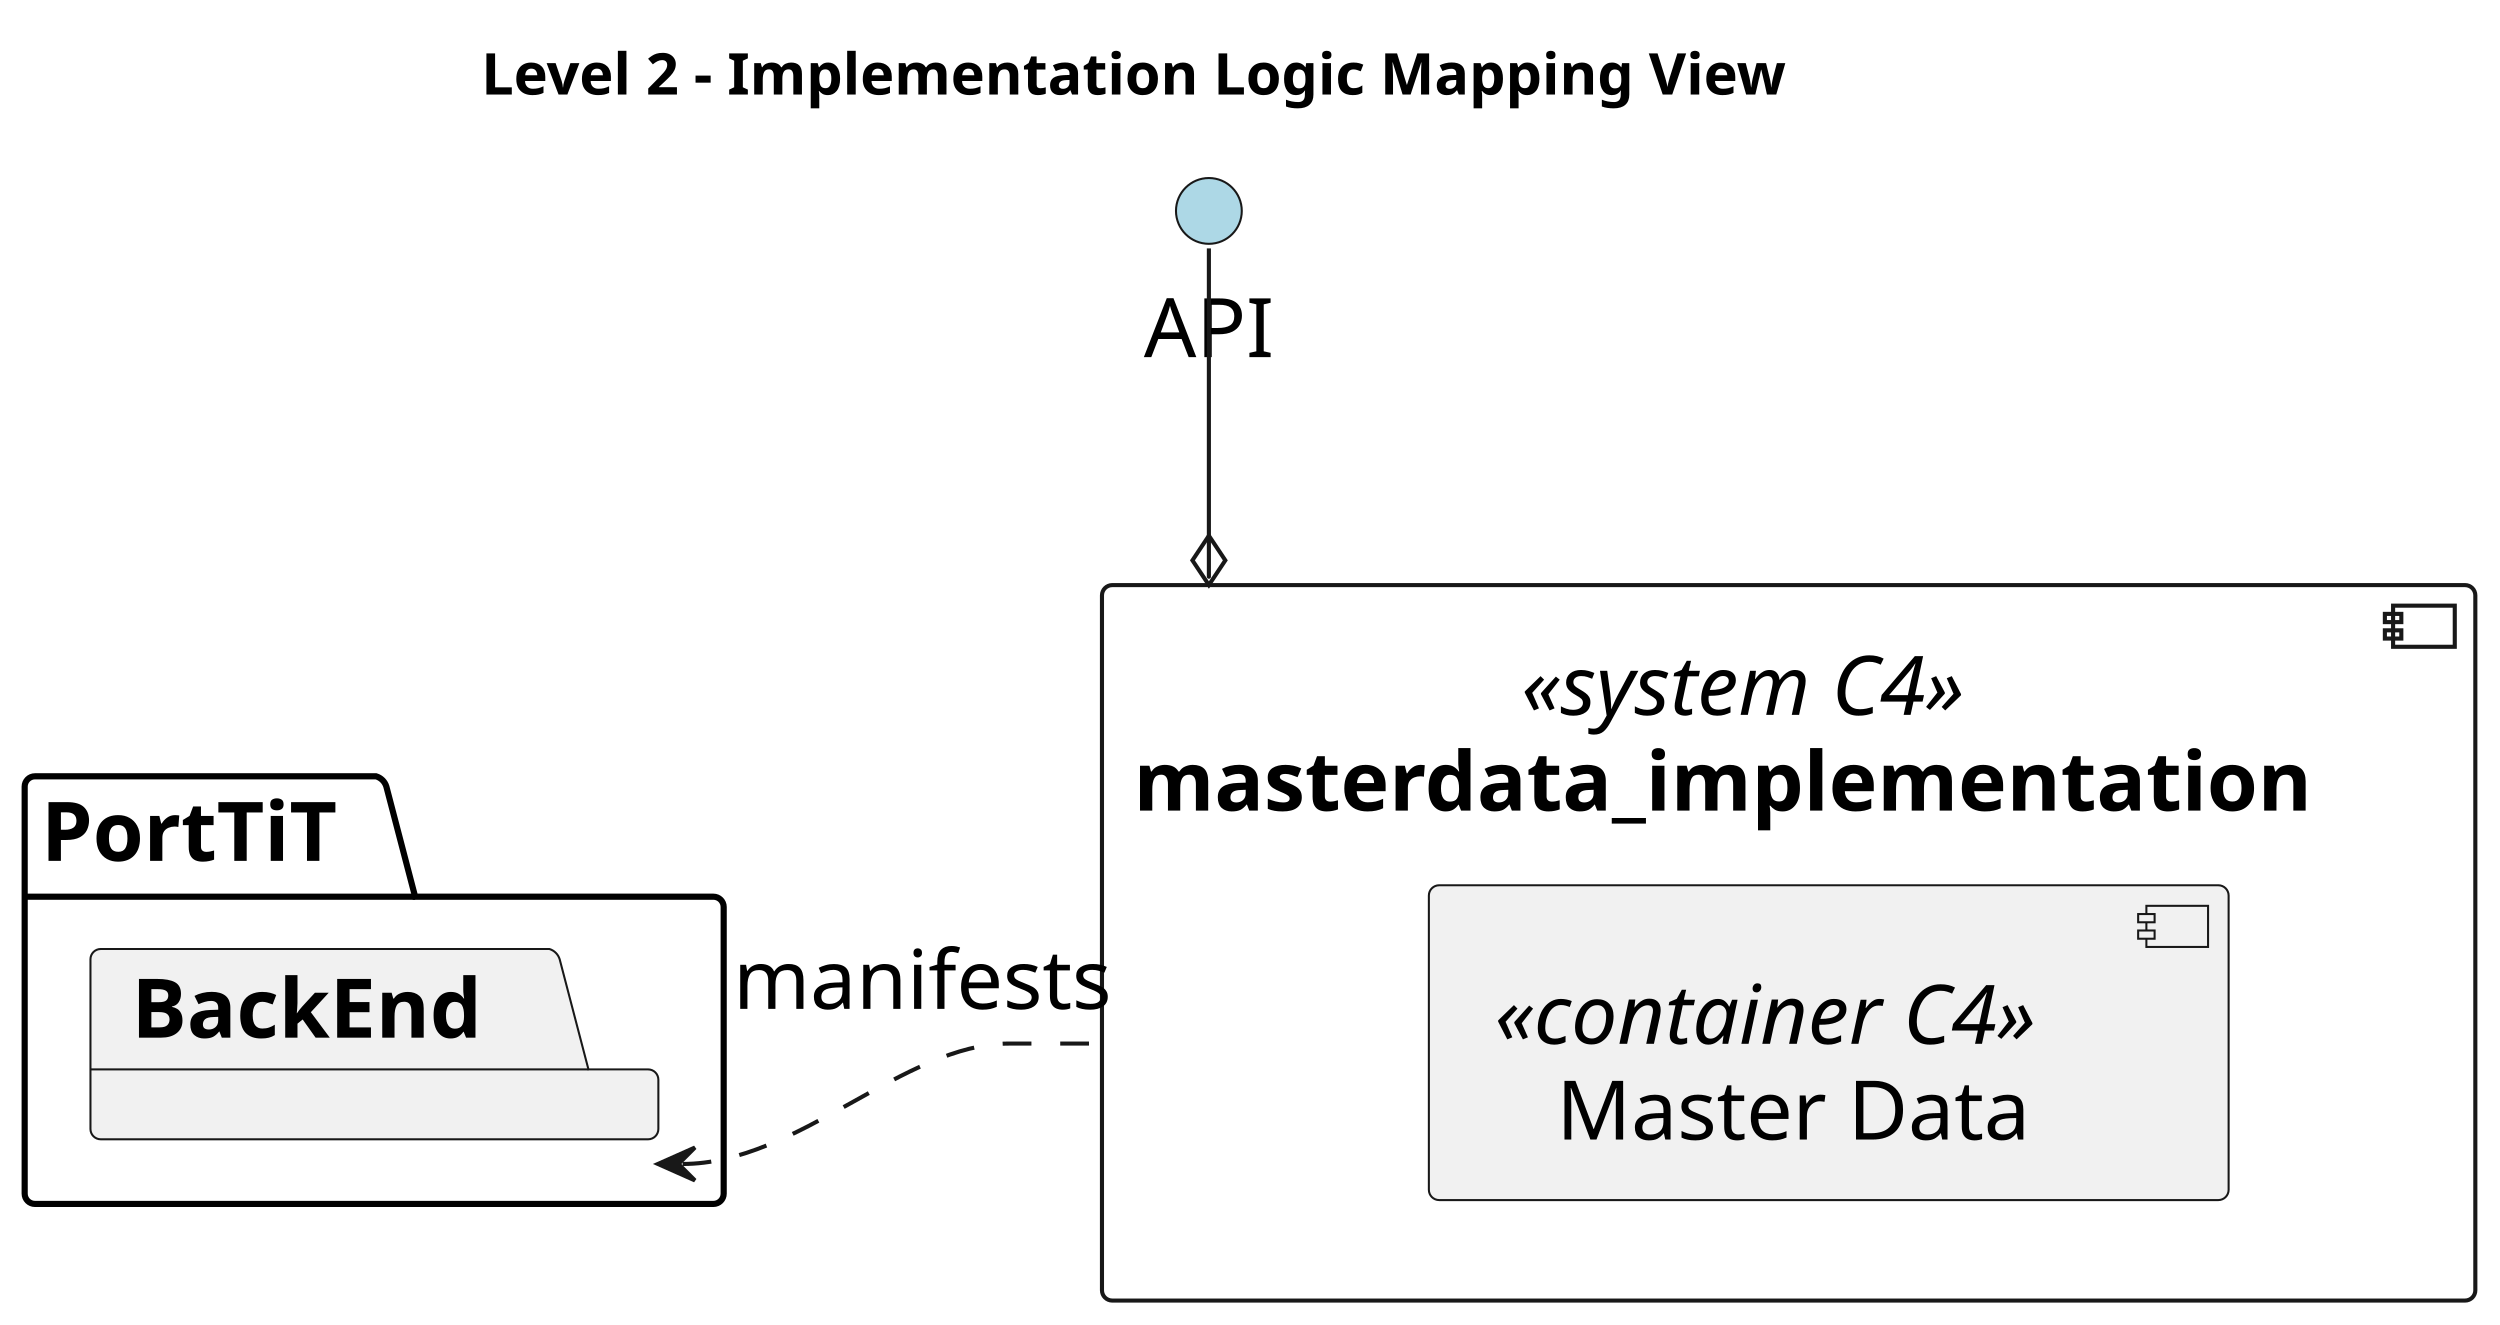
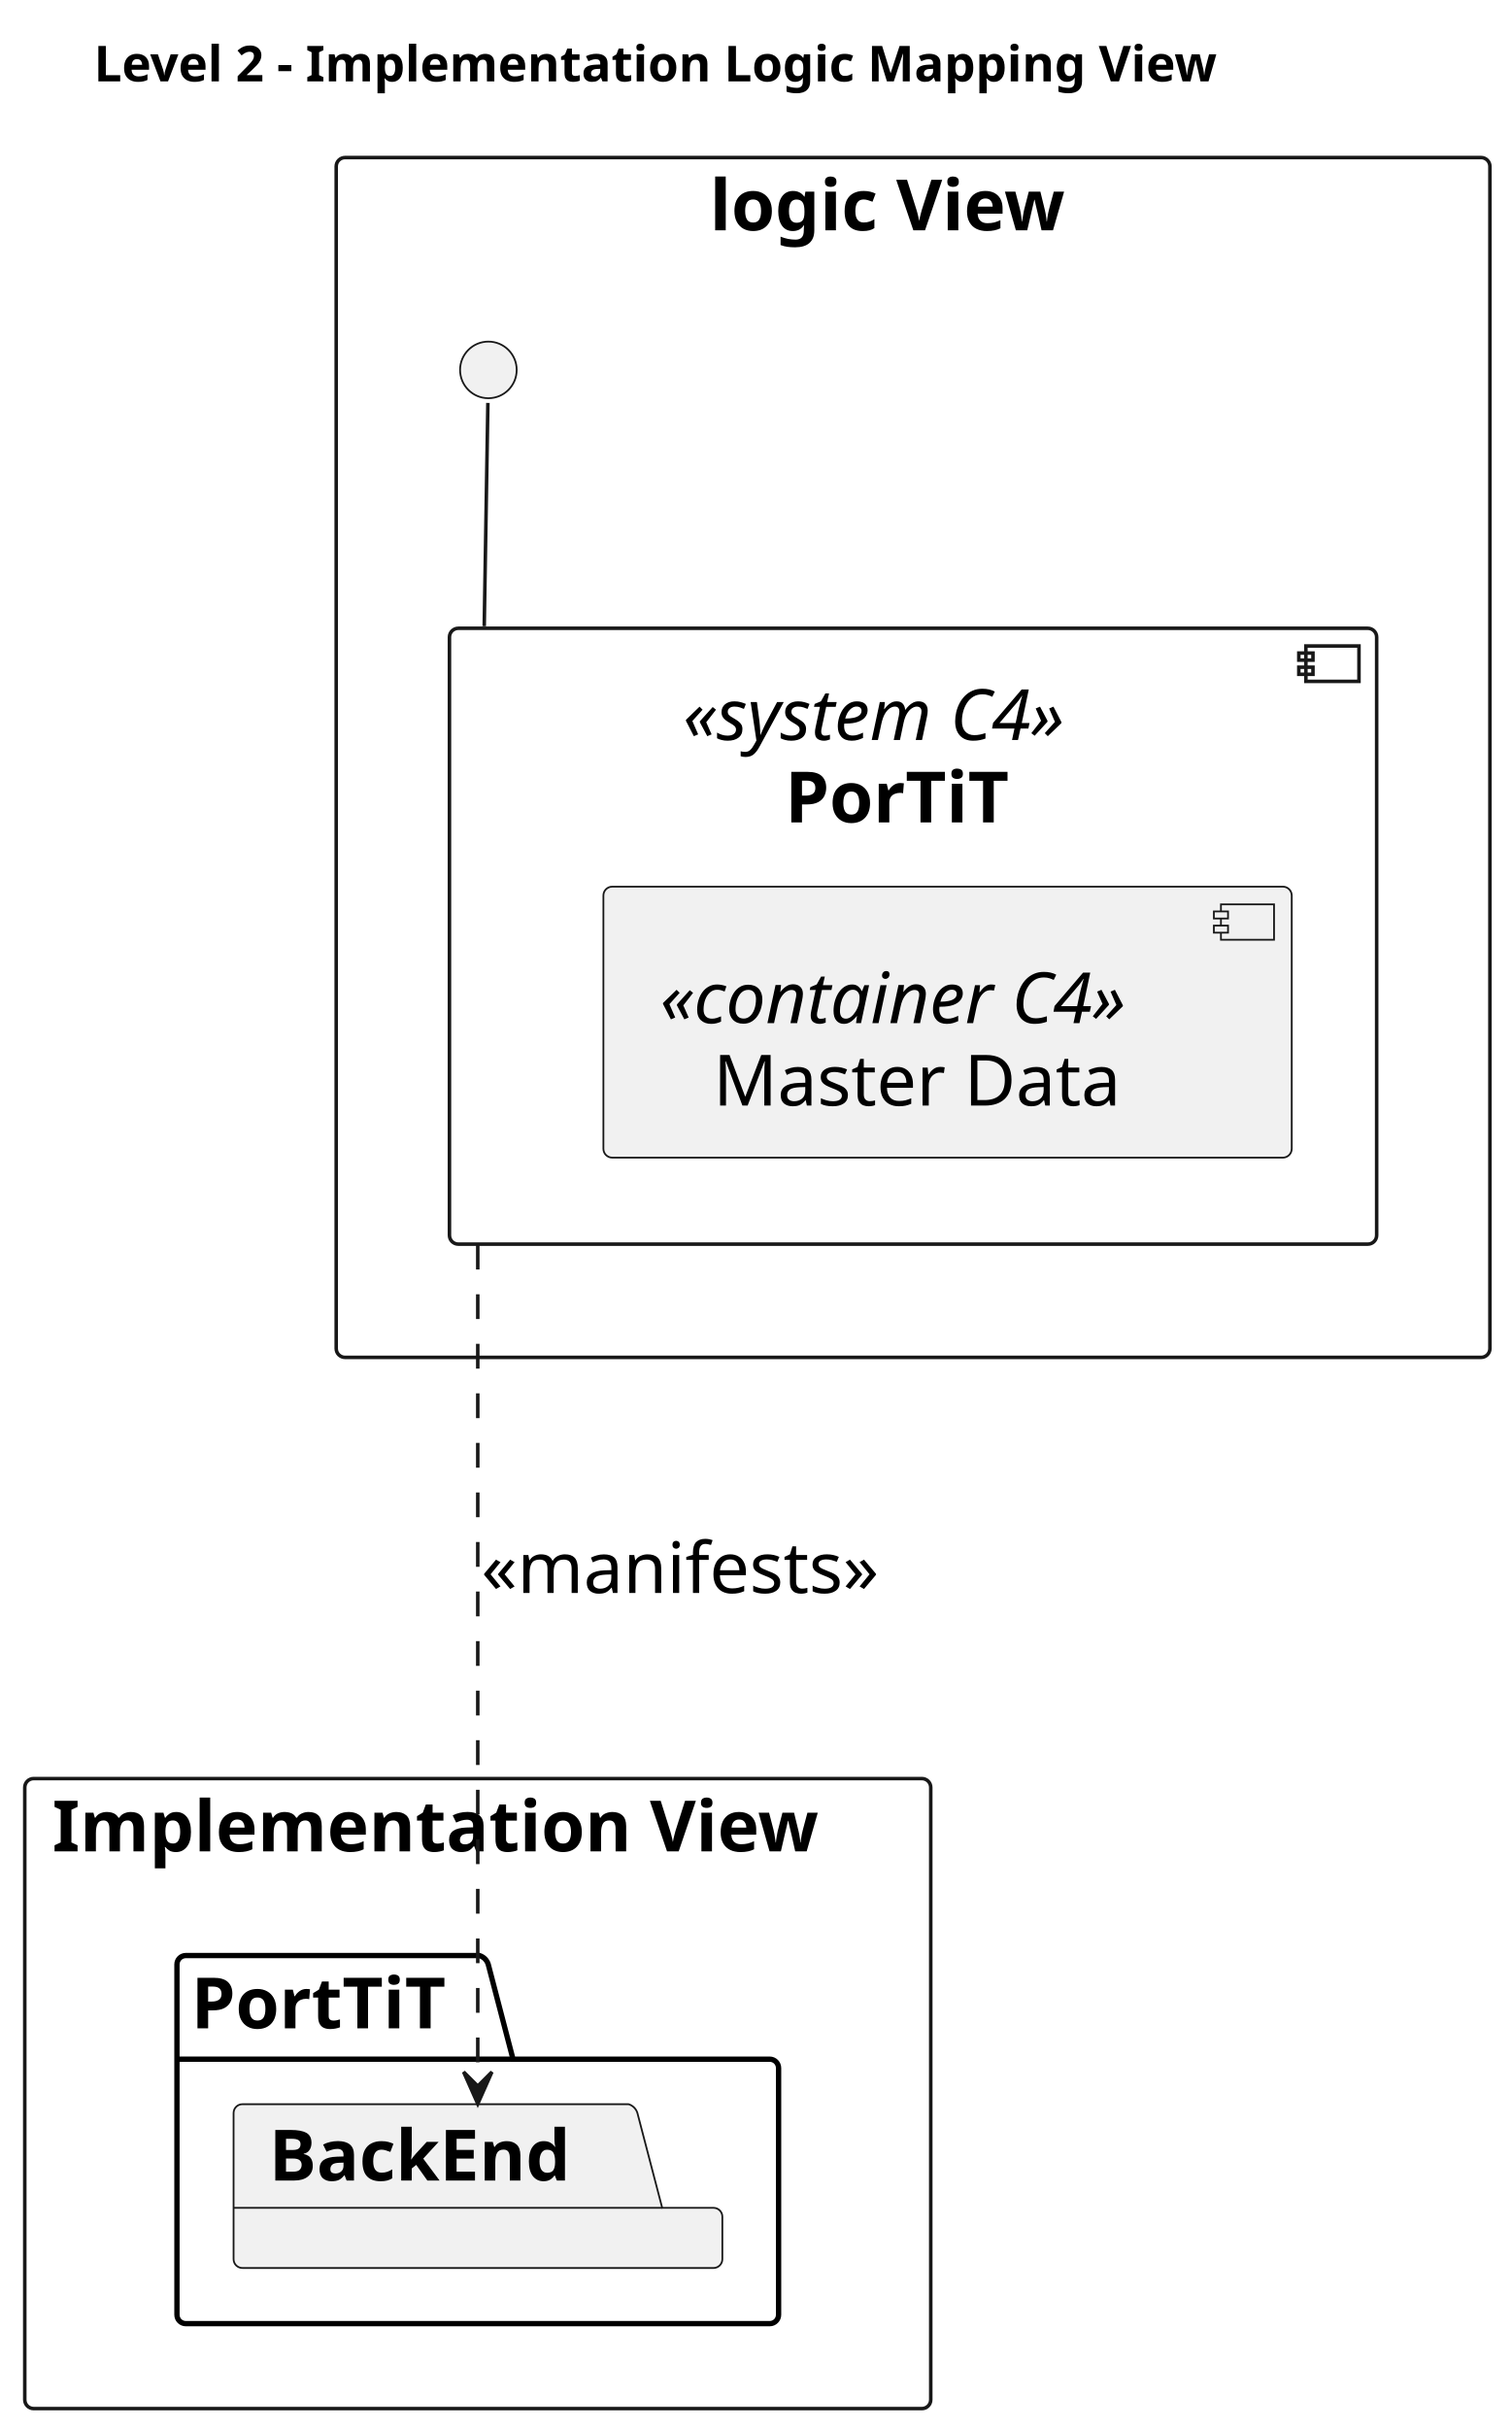
- <svg xmlns="http://www.w3.org/2000/svg" contentStyleType="text/css" data-diagram-type="DESCRIPTION" height="322px" preserveAspectRatio="none" style="width:608px;height:322px;background:#FFFFFF;" version="1.1" viewBox="0 0 608 322" width="608px" zoomAndPan="magnify">
+ <svg xmlns="http://www.w3.org/2000/svg" contentStyleType="text/css" data-diagram-type="DESCRIPTION" height="686px" preserveAspectRatio="none" style="width:427px;height:686px;background:#FFFFFF;" version="1.1" viewBox="0 0 427 686" width="427px" zoomAndPan="magnify">
  <defs />
  <g>
-     <text fill="#000000" font-family="sans-serif" font-size="14" font-weight="bold" lengthAdjust="spacing" textLength="359.94" x="117.03" y="22.995">Level 2 - Implementation Logic Mapping View</text>
-     <g class="cluster" data-entity="PortTiT" data-source-line="5" data-uid="ent0002" id="cluster_PortTiT">
-       <path d="M8.5,188.797 L91.463,188.797 A3.75,3.75 0 0 1 93.963,191.297 L100.963,218.078 L173.5,218.078 A2.5,2.5 0 0 1 176,220.578 L176,290.297 A2.5,2.5 0 0 1 173.5,292.797 L8.5,292.797 A2.5,2.5 0 0 1 6,290.297 L6,191.297 A2.5,2.5 0 0 1 8.5,188.797" fill="none" style="stroke:#000000;stroke-width:1.5;" />
-       <line style="stroke:#000000;stroke-width:1.5;" x1="6" x2="100.963" y1="218.078" y2="218.078" />
-       <text fill="#000000" font-family="sans-serif" font-size="20" font-weight="bold" lengthAdjust="spacing" textLength="81.963" x="10" y="209.361">PortTiT</text>
+     <text fill="#000000" font-family="sans-serif" font-size="14" font-weight="bold" lengthAdjust="spacing" textLength="359.94" x="26.53" y="22.995">Level 2 - Implementation Logic Mapping View</text>
+     <g class="cluster" data-entity="Implementation View" data-source-line="5" data-uid="ent0002" id="cluster_Implementation View">
+       <rect fill="none" height="178" rx="2.5" ry="2.5" style="stroke:#181818;stroke-width:1;" width="256" x="7" y="502.514" />
+       <text fill="#000000" font-family="sans-serif" font-size="20" font-weight="bold" lengthAdjust="spacing" textLength="240.449" x="14.775" y="523.078">Implementation View</text>
    </g>
-     <g class="cluster" data-entity="masterdata_implementation" data-source-line="14" data-uid="ent0005" id="cluster_masterdata_implementation">
-       <rect fill="none" height="174" rx="2.5" ry="2.5" style="stroke:#181818;stroke-width:1;" width="334" x="268" y="142.297" />
-       <rect fill="none" height="10" style="stroke:#181818;stroke-width:1;" width="15" x="582" y="147.297" />
-       <rect fill="none" height="2" style="stroke:#181818;stroke-width:1;" width="4" x="580" y="149.297" />
-       <rect fill="none" height="2" style="stroke:#181818;stroke-width:1;" width="4" x="580" y="153.297" />
-       <text fill="#000000" font-family="sans-serif" font-size="20" font-style="italic" lengthAdjust="spacing" textLength="130.039" x="369.981" y="173.861">«system C4»</text>
-       <text fill="#000000" font-family="sans-serif" font-size="20" font-weight="bold" lengthAdjust="spacing" textLength="318.623" x="275.688" y="197.143">masterdata_implementation</text>
+     <g class="cluster" data-entity="PortTiT" data-source-line="6" data-uid="ent0003" id="cluster_PortTiT">
+       <path d="M52.5,552.514 L135.463,552.514 A3.75,3.75 0 0 1 137.963,555.014 L144.963,581.795 L217.5,581.795 A2.5,2.5 0 0 1 220,584.295 L220,654.014 A2.5,2.5 0 0 1 217.5,656.514 L52.5,656.514 A2.5,2.5 0 0 1 50,654.014 L50,555.014 A2.5,2.5 0 0 1 52.5,552.514" fill="none" style="stroke:#000000;stroke-width:1.5;" />
+       <line style="stroke:#000000;stroke-width:1.5;" x1="50" x2="144.963" y1="581.795" y2="581.795" />
+       <text fill="#000000" font-family="sans-serif" font-size="20" font-weight="bold" lengthAdjust="spacing" textLength="81.963" x="54" y="573.078">PortTiT</text>
    </g>
-     <g class="entity" data-entity="BackEnd" data-source-line="7" data-uid="ent0003" id="entity_BackEnd">
-       <path d="M24.5,230.797 L133.613,230.797 A3.75,3.75 0 0 1 136.113,233.297 L143.113,260.078 L157.613,260.078 A2.5,2.5 0 0 1 160.113,262.578 L160.113,274.578 A2.5,2.5 0 0 1 157.613,277.078 L24.5,277.078 A2.5,2.5 0 0 1 22,274.578 L22,233.297 A2.5,2.5 0 0 1 24.5,230.797" fill="#F1F1F1" style="stroke:#181818;stroke-width:0.5;" />
-       <line style="stroke:#181818;stroke-width:0.5;" x1="22" x2="143.113" y1="260.078" y2="260.078" />
-       <text fill="#000000" font-family="sans-serif" font-size="20" font-weight="bold" lengthAdjust="spacing" textLength="96.113" x="32" y="252.361">BackEnd</text>
+     <g class="cluster" data-entity="logic View" data-source-line="14" data-uid="ent0005" id="cluster_logic View">
+       <rect fill="none" height="339" rx="2.5" ry="2.5" style="stroke:#181818;stroke-width:1;" width="326" x="95" y="44.514" />
+       <text fill="#000000" font-family="sans-serif" font-size="20" font-weight="bold" lengthAdjust="spacing" textLength="114.961" x="200.519" y="65.078">logic View</text>
    </g>
-     <g class="entity" data-entity="backend" data-source-line="19" data-uid="ent0007" id="entity_backend">
-       <rect fill="#F1F1F1" height="76.562" rx="2.5" ry="2.5" style="stroke:#181818;stroke-width:0.5;" width="194.5" x="347.5" y="215.297" />
-       <rect fill="#F1F1F1" height="10" style="stroke:#181818;stroke-width:0.5;" width="15" x="522" y="220.297" />
-       <rect fill="#F1F1F1" height="2" style="stroke:#181818;stroke-width:0.5;" width="4" x="520" y="222.297" />
-       <rect fill="#F1F1F1" height="2" style="stroke:#181818;stroke-width:0.5;" width="4" x="520" y="226.297" />
-       <text fill="#000000" font-family="sans-serif" font-size="20" font-style="italic" lengthAdjust="spacing" textLength="152.5" x="363.5" y="253.861">«container C4»</text>
-       <text fill="#000000" font-family="sans-serif" font-size="20" lengthAdjust="spacing" textLength="122.412" x="378.544" y="277.143">Master Data</text>
+     <g class="cluster" data-entity="masterdata_logic" data-source-line="17" data-uid="ent0007" id="cluster_masterdata_logic">
+       <rect fill="none" height="174" rx="2.5" ry="2.5" style="stroke:#181818;stroke-width:1;" width="262" x="127" y="177.514" />
+       <rect fill="none" height="10" style="stroke:#181818;stroke-width:1;" width="15" x="369" y="182.514" />
+       <rect fill="none" height="2" style="stroke:#181818;stroke-width:1;" width="4" x="367" y="184.514" />
+       <rect fill="none" height="2" style="stroke:#181818;stroke-width:1;" width="4" x="367" y="188.514" />
+       <text fill="#000000" font-family="sans-serif" font-size="20" font-style="italic" lengthAdjust="spacing" textLength="130.039" x="192.981" y="209.078">«system C4»</text>
+       <text fill="#000000" font-family="sans-serif" font-size="20" font-weight="bold" lengthAdjust="spacing" textLength="72.402" x="221.799" y="232.359">PorTiT</text>
    </g>
-     <g class="entity" data-entity="api" data-source-line="12" data-uid="ent0004" id="entity_api">
-       <ellipse cx="294" cy="51.297" fill="#ADD8E6" rx="8" ry="8" style="stroke:#181818;stroke-width:0.5;" />
-       <text fill="#000000" font-family="sans-serif" font-size="20" lengthAdjust="spacing" textLength="31.641" x="278.18" y="86.861">API</text>
+     <g class="entity" data-entity="BackEnd" data-source-line="8" data-uid="ent0004" id="entity_BackEnd">
+       <path d="M68.5,594.514 L177.613,594.514 A3.75,3.75 0 0 1 180.113,597.014 L187.113,623.795 L201.613,623.795 A2.5,2.5 0 0 1 204.113,626.295 L204.113,638.295 A2.5,2.5 0 0 1 201.613,640.795 L68.5,640.795 A2.5,2.5 0 0 1 66,638.295 L66,597.014 A2.5,2.5 0 0 1 68.5,594.514" fill="#F1F1F1" style="stroke:#181818;stroke-width:0.5;" />
+       <line style="stroke:#181818;stroke-width:0.5;" x1="66" x2="187.113" y1="623.795" y2="623.795" />
+       <text fill="#000000" font-family="sans-serif" font-size="20" font-weight="bold" lengthAdjust="spacing" textLength="96.113" x="76" y="616.078">BackEnd</text>
    </g>
-     <g class="link" data-entity-1="api" data-entity-2="masterdata_implementation" data-source-line="14" data-uid="lnk6" id="link_api_masterdata_implementation">
-       <path d="M294,60.407 C294,69.637 294,85.976 294,105.365 C294,115.06 294,125.518 294,136.231 C294,137.57 294,138.913 294,140.259 C294,140.932 294,129.606 294,130.28" fill="none" id="api-to-masterdata_implementation" style="stroke:#181818;stroke-width:1;" />
-       <polygon fill="none" points="294,142.28,298,136.28,294,130.28,290,136.28,294,142.28" style="stroke:#181818;stroke-width:1;" />
+     <g class="entity" data-entity="api" data-source-line="15" data-uid="ent0006" id="entity_api">
+       <ellipse cx="138" cy="104.514" fill="#F1F1F1" rx="8" ry="8" style="stroke:#181818;stroke-width:0.5;" />
    </g>
-     <g class="link" data-entity-1="BackEnd" data-entity-2="masterdata_implementation" data-source-line="22" data-uid="lnk9" id="link_BackEnd_masterdata_implementation">
-       <path d="M166.01,283.078 C194.055,283.078 219.8,253.797 245.349,253.797 C251.736,253.797 257.736,253.797 263.194,253.797 C264.558,253.797 265.889,253.797 267.183,253.797 C267.345,253.797 267.506,253.797 267.667,253.797" fill="none" id="BackEnd-backto-masterdata_implementation" style="stroke:#181818;stroke-width:1;stroke-dasharray:7.0,7.0;" />
-       <polygon fill="#181818" points="160.01,283.078,169.01,287.078,165.01,283.078,169.01,279.078,160.01,283.078" style="stroke:#181818;stroke-width:1;" />
-       <text fill="#000000" font-family="sans-serif" font-size="20" lengthAdjust="spacing" textLength="97.998" x="178.32" y="245.361">manifests</text>
+     <g class="entity" data-entity="backend" data-source-line="19" data-uid="ent0008" id="entity_backend">
+       <rect fill="#F1F1F1" height="76.562" rx="2.5" ry="2.5" style="stroke:#181818;stroke-width:0.5;" width="194.5" x="170.5" y="250.514" />
+       <rect fill="#F1F1F1" height="10" style="stroke:#181818;stroke-width:0.5;" width="15" x="345" y="255.514" />
+       <rect fill="#F1F1F1" height="2" style="stroke:#181818;stroke-width:0.5;" width="4" x="343" y="257.514" />
+       <rect fill="#F1F1F1" height="2" style="stroke:#181818;stroke-width:0.5;" width="4" x="343" y="261.514" />
+       <text fill="#000000" font-family="sans-serif" font-size="20" font-style="italic" lengthAdjust="spacing" textLength="152.5" x="186.5" y="289.078">«container C4»</text>
+       <text fill="#000000" font-family="sans-serif" font-size="20" lengthAdjust="spacing" textLength="122.412" x="201.544" y="312.359">Master Data</text>
+     </g>
+     <g class="link" data-entity-1="api" data-entity-2="masterdata_logic" data-source-line="22" data-uid="lnk9" id="link_api_masterdata_logic">
+       <path d="M137.86,113.834 C137.718,122.619 137.472,137.629 137.183,155.268 C137.11,159.678 137.035,164.252 136.958,168.934 C136.92,171.275 136.881,173.643 136.842,176.031 C136.837,176.33 136.832,176.629 136.827,176.928" fill="none" id="api-masterdata_logic" style="stroke:#181818;stroke-width:1;" />
+     </g>
+     <g class="link" data-entity-1="masterdata_logic" data-entity-2="BackEnd" data-source-line="25" data-uid="lnk10" id="link_masterdata_logic_BackEnd">
+       <path d="M135,351.676 C135,352.103 135,352.531 135,352.961 C135,354.679 135,356.422 135,358.188 C135,361.719 135,365.341 135,369.043 C135,383.851 135,399.932 135,416.547 C135,483.011 135,552.039 135,588.404" fill="none" id="masterdata_logic-to-BackEnd" style="stroke:#181818;stroke-width:1;stroke-dasharray:7.0,7.0;" />
+       <polygon fill="#181818" points="135,594.404,139,585.404,135,589.404,131,585.404,135,594.404" style="stroke:#181818;stroke-width:1;" />
+       <text fill="#000000" font-family="sans-serif" font-size="20" lengthAdjust="spacing" textLength="122.471" x="136" y="450.078">«manifests»</text>
    </g>
  </g>
</svg>
